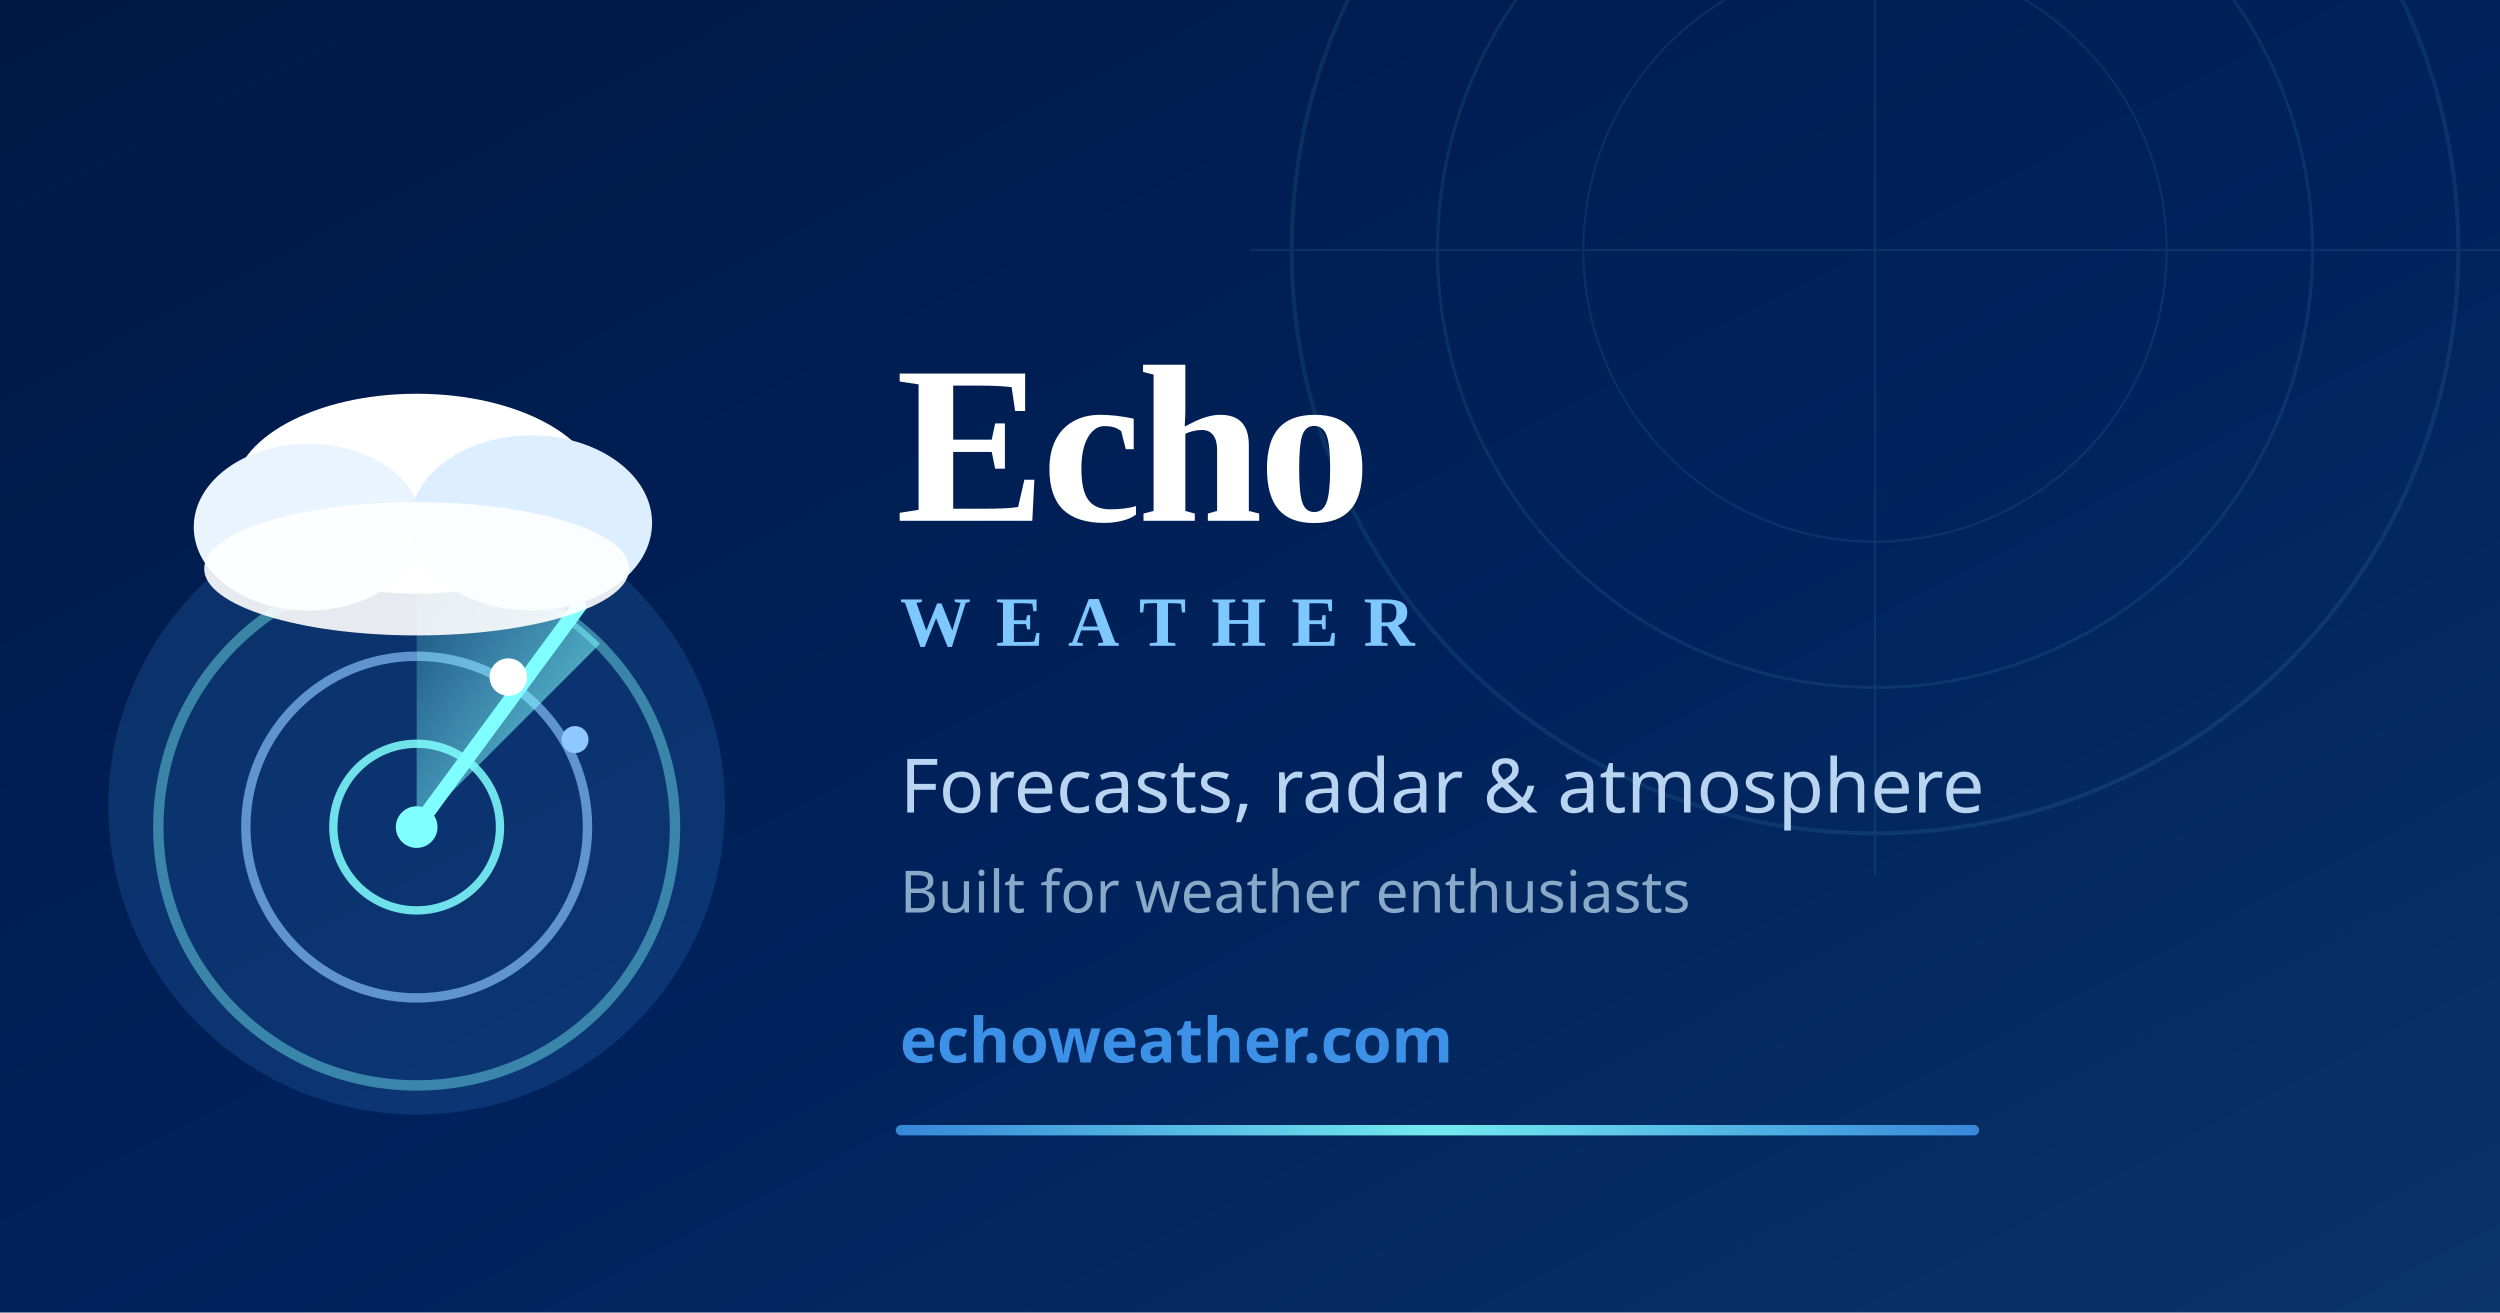
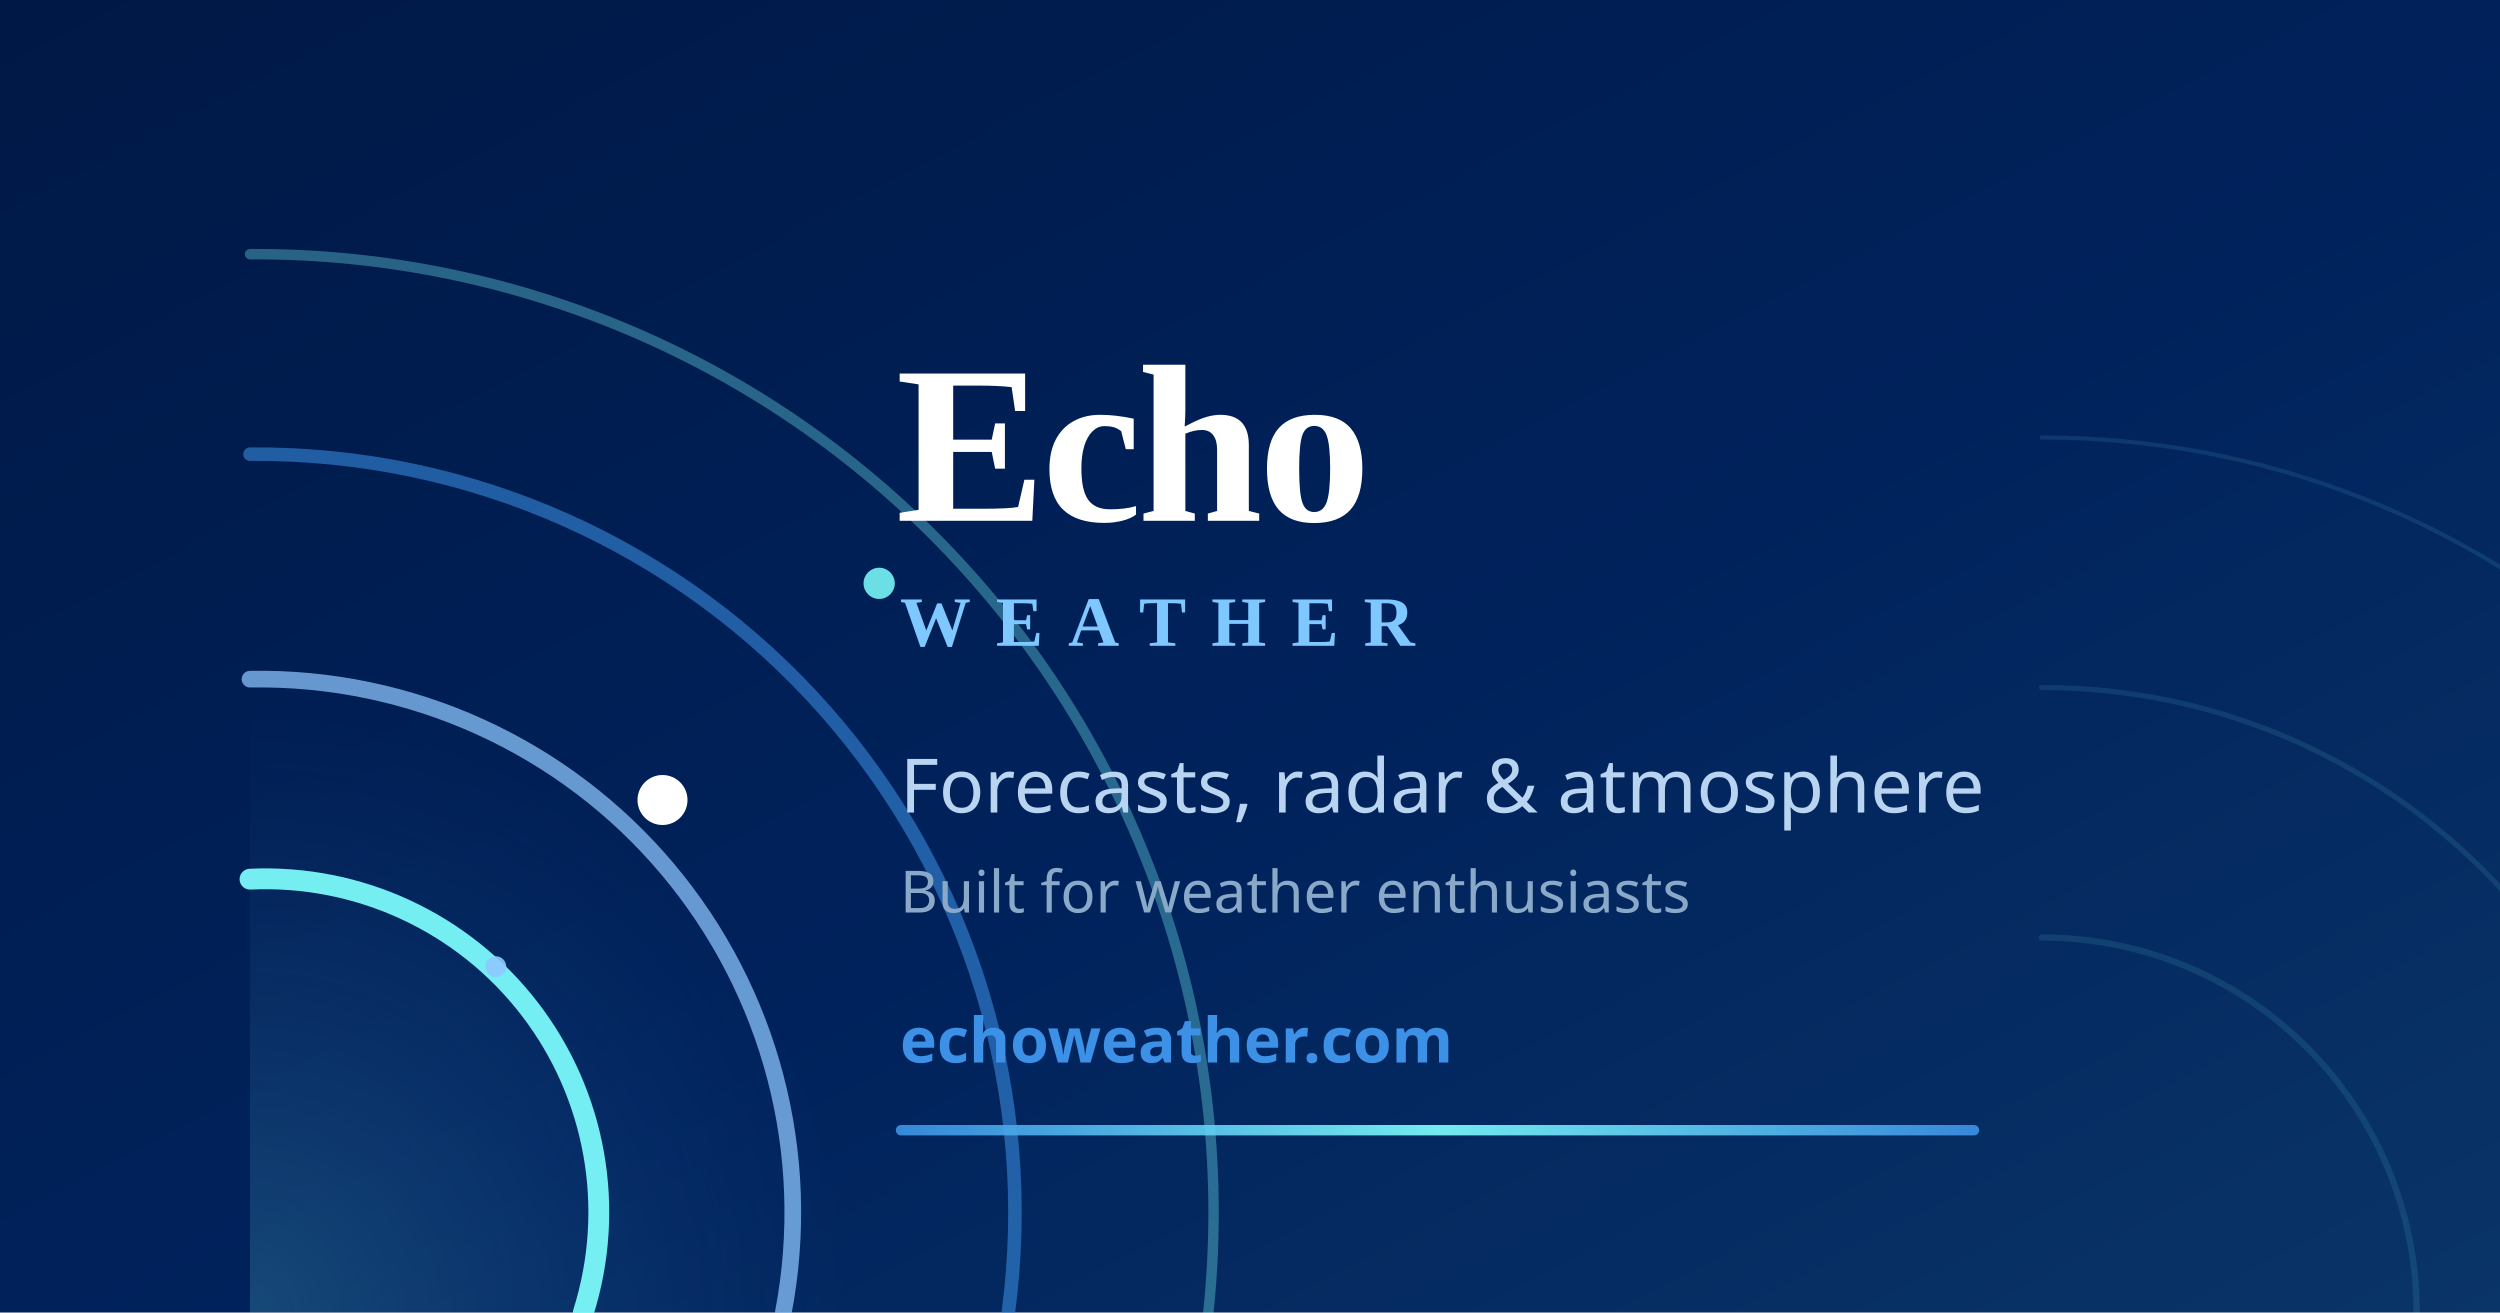
<svg xmlns="http://www.w3.org/2000/svg" width="1200" height="630" viewBox="0 0 1200 630" role="img" aria-label="Echo Weather">
  <defs>
    <linearGradient id="bg" x1="0" y1="0" x2="1" y2="1">
      <stop offset="0%" stop-color="#001845" />
      <stop offset="55%" stop-color="#00225c" />
      <stop offset="100%" stop-color="#0a3568" />
    </linearGradient>
-     <linearGradient id="beam" x1="0" y1="0" x2="1" y2="1">
-       <stop offset="0%" stop-color="#7fffff" stop-opacity="0.12" />
-       <stop offset="100%" stop-color="#7fffff" stop-opacity="0.82" />
-     </linearGradient>
-     <linearGradient id="cloudTop" x1="120" y1="150" x2="400" y2="300">
-       <stop offset="0%" stop-color="#ffffff" />
-       <stop offset="55%" stop-color="#c5e4ff" />
-       <stop offset="100%" stop-color="#5aa8f0" />
-     </linearGradient>
-     <linearGradient id="cloudSide" x1="300" y1="160" x2="420" y2="280">
-       <stop offset="0%" stop-color="#eaf4ff" />
-       <stop offset="100%" stop-color="#3c91e6" />
-     </linearGradient>
-     <radialGradient id="radarGlow" cx="50%" cy="58%" r="50%">
-       <stop offset="0%" stop-color="#7fffff" stop-opacity="0.55" />
-       <stop offset="65%" stop-color="#3c91e6" stop-opacity="0.22" />
+     <radialGradient id="originGlow" cx="0" cy="1" r="0.8">
+       <stop offset="0%" stop-color="#7fffff" stop-opacity="0.35" />
      <stop offset="100%" stop-color="#3c91e6" stop-opacity="0" />
    </radialGradient>
    <linearGradient id="accentBar" x1="0" y1="0" x2="1" y2="0">
      <stop offset="0%" stop-color="#3c91e6" />
      <stop offset="50%" stop-color="#7fffff" />
      <stop offset="100%" stop-color="#3c91e6" />
    </linearGradient>
    <filter id="softGlow" x="-20%" y="-20%" width="140%" height="140%">
      <feGaussianBlur stdDeviation="18" result="b" />
      <feMerge>
        <feMergeNode in="b" />
        <feMergeNode in="SourceGraphic" />
      </feMerge>
    </filter>
  </defs>
  <rect width="1200" height="630" fill="url(#bg)" />
-   <g opacity="0.08" stroke="#7fffff" fill="none" transform="translate(900 120)">
-     <circle r="280" stroke-width="2" />
-     <circle r="210" stroke-width="1.5" />
-     <circle r="140" stroke-width="1" />
-     <line x1="-300" y1="0" x2="300" y2="0" stroke-width="1" />
-     <line x1="0" y1="-300" x2="0" y2="300" stroke-width="1" />
+   <g opacity="0.1" stroke="#7fffff" fill="none" stroke-linecap="round" transform="translate(980 630)">
+     <path d="M 0 -180 A 180 180 0 0 1 180 0" stroke-width="3" />
+     <path d="M 0 -300 A 300 300 0 0 1 300 0" stroke-width="2.5" />
+     <path d="M 0 -420 A 420 420 0 0 1 420 0" stroke-width="2" />
  </g>
-   <g transform="translate(200 315)">
-     <circle cx="0" cy="72" r="148" fill="#3c91e6" opacity="0.18" />
-     <g transform="translate(0 82)" fill="none" stroke-linecap="round">
-       <circle r="124" stroke="#7fffff" stroke-width="5" opacity="0.4" />
-       <circle r="82" stroke="#8ec8ff" stroke-width="4.5" opacity="0.65" />
-       <circle r="40" stroke="#7fffff" stroke-width="4" opacity="0.85" />
-       <path d="M0 0 L0 -124 A124 124 0 0 1 88 -88 Z" fill="url(#beam)" />
-       <line x1="0" y1="0" x2="78" y2="-106" stroke="#7fffff" stroke-width="7" stroke-linecap="round" />
-       <circle r="10" fill="#7fffff" />
-       <circle cx="44" cy="-72" r="9" fill="#ffffff" />
-       <circle cx="76" cy="-42" r="6.5" fill="#8ec8ff" />
-     </g>
-     <ellipse cx="0" cy="-78" rx="88" ry="48" fill="url(#cloudTop)" />
-     <ellipse cx="-52" cy="-62" rx="55" ry="40" fill="url(#cloudSide)" />
-     <ellipse cx="55" cy="-64" rx="58" ry="42" fill="#dceeff" />
-     <ellipse cx="0" cy="-42" rx="102" ry="32" fill="#ffffff" opacity="0.9" />
+   <g transform="translate(120 630)" fill="none" stroke-linecap="round">
+     <rect x="0" y="-360" width="360" height="360" fill="url(#originGlow)" opacity="0.5" />
+     <path d="M 0 -208 A 160 160 0 0 1 160 0" stroke="#7fffff" stroke-width="10" opacity="0.92" />
+     <path d="M 0 -304 A 256 256 0 0 1 256 0" stroke="#8ec8ff" stroke-width="8" opacity="0.72" />
+     <path d="M 0 -412 A 364 364 0 0 1 364 0" stroke="#3c91e6" stroke-width="6.5" opacity="0.55" />
+     <path d="M 0 -508 A 460 460 0 0 1 460 0" stroke="#7fffff" stroke-width="5" opacity="0.32" />
+     <circle cx="198" cy="-246" r="12" fill="#ffffff" stroke="none" />
+     <circle cx="302" cy="-350" r="7.5" fill="#7fffff" stroke="none" opacity="0.85" />
+     <circle cx="118" cy="-166" r="5" fill="#8ec8ff" stroke="none" opacity="0.9" />
  </g>
  <g font-family="Georgia, 'Times New Roman', serif">
    <text x="430" y="250" fill="#ffffff" font-size="108" font-weight="700" letter-spacing="-2">Echo</text>
    <text x="432" y="310" fill="#7ec8ff" font-size="34" font-weight="600" letter-spacing="12">WEATHER</text>
    <text x="432" y="390" fill="#b8d4f0" font-size="36" font-family="'Segoe UI', system-ui, sans-serif" font-weight="500">Forecasts, radar &amp; atmosphere</text>
    <text x="432" y="438" fill="#8aa8c8" font-size="28" font-family="'Segoe UI', system-ui, sans-serif">Built for weather enthusiasts</text>
    <text x="432" y="510" fill="#3c91e6" font-size="30" font-family="'Segoe UI', system-ui, sans-serif" font-weight="600">echoweather.com</text>
  </g>
  <rect x="430" y="540" width="520" height="5" rx="2.5" fill="url(#accentBar)" opacity="0.9" />
</svg>
